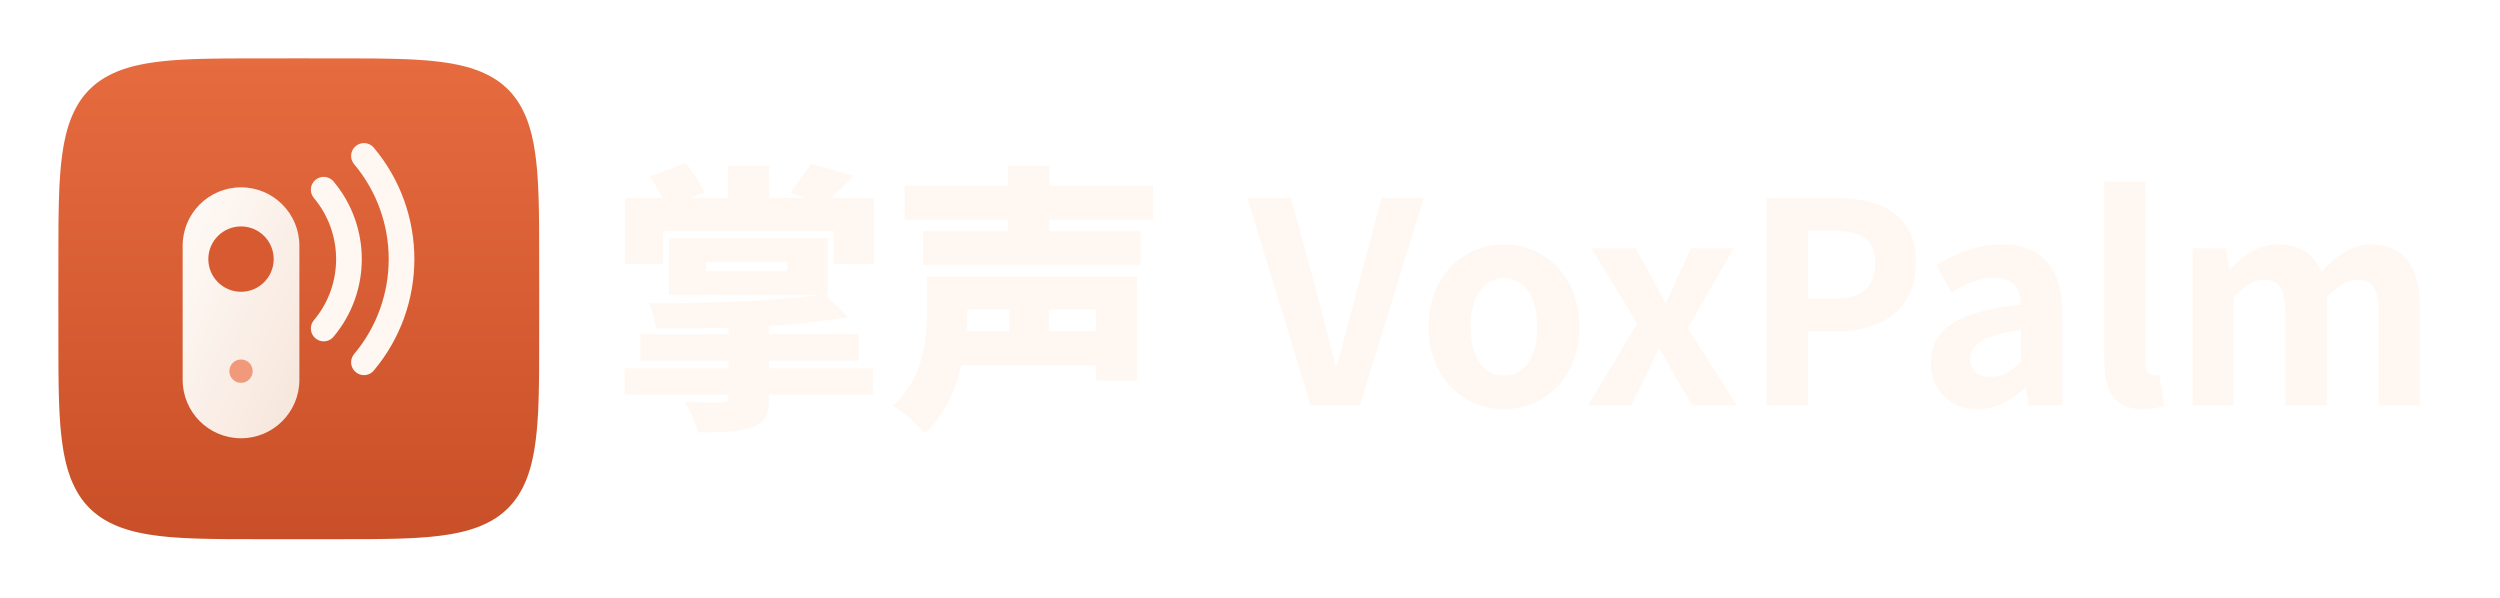
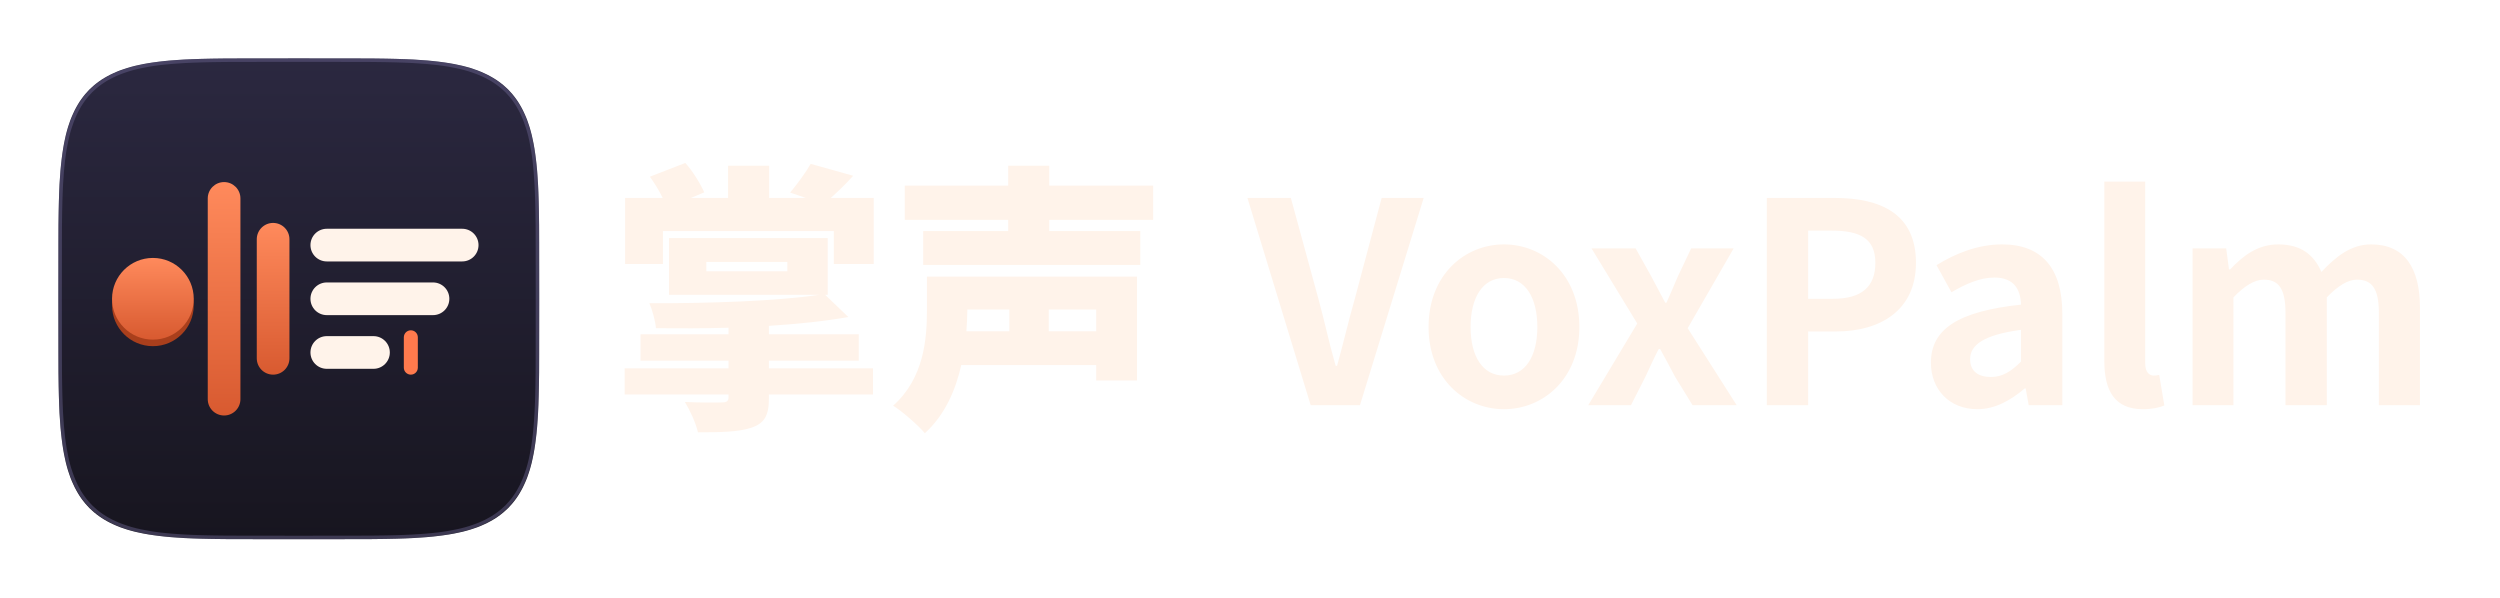
<svg xmlns="http://www.w3.org/2000/svg" width="1071" height="256" viewBox="0 0 1071 256">
  <g transform="scale(0.25)">
    <defs>
      <linearGradient id="bg" x1="0" y1="0" x2="0" y2="1">
-         <stop offset="0" stop-color="#E66B3F" />
-         <stop offset="1" stop-color="#C94F28" />
+         <stop offset="0" stop-color="#2B2840" />
+         <stop offset="1" stop-color="#17151F" />
      </linearGradient>
-       <linearGradient id="body" x1="0" y1="0" x2="1" y2="1">
-         <stop offset="0" stop-color="#FFFBF8" />
-         <stop offset="1" stop-color="#F6E5DA" />
+       <linearGradient id="hot" x1="0" y1="0" x2="0" y2="1">
+         <stop offset="0" stop-color="#FF8A5C" />
+         <stop offset="1" stop-color="#D85A30" />
      </linearGradient>
    </defs>
    <path d="M924.0 512.0 L923.9 608.0 L923.8 638.6 L923.5 660.9 L923.1 679.0 L922.6 694.5 L922.0 708.2 L921.2 720.5 L920.4 731.8 L919.4 742.2 L918.3 751.9 L917.1 761.0 L915.8 769.6 L914.4 777.6 L912.8 785.3 L911.2 792.6 L909.4 799.5 L907.5 806.1 L905.4 812.4 L903.3 818.5 L901.0 824.2 L898.5 829.8 L896.0 835.1 L893.3 840.2 L890.5 845.1 L887.6 849.8 L884.5 854.3 L881.2 858.7 L877.9 862.8 L874.3 866.8 L870.7 870.7 L866.8 874.3 L862.8 877.9 L858.7 881.2 L854.3 884.5 L849.8 887.6 L845.1 890.5 L840.2 893.3 L835.1 896.0 L829.8 898.5 L824.2 901.0 L818.5 903.3 L812.4 905.4 L806.1 907.5 L799.5 909.4 L792.6 911.2 L785.3 912.8 L777.6 914.4 L769.6 915.8 L761.0 917.1 L751.9 918.3 L742.2 919.4 L731.8 920.4 L720.5 921.2 L708.2 922.0 L694.5 922.6 L679.0 923.1 L660.9 923.5 L638.6 923.8 L608.0 923.9 L512.0 924.0 L416.0 923.9 L385.4 923.8 L363.1 923.5 L345.0 923.1 L329.5 922.6 L315.8 922.0 L303.5 921.2 L292.2 920.4 L281.8 919.4 L272.1 918.3 L263.0 917.1 L254.4 915.8 L246.4 914.4 L238.7 912.8 L231.4 911.2 L224.5 909.4 L217.9 907.5 L211.6 905.4 L205.5 903.3 L199.8 901.0 L194.2 898.5 L188.9 896.0 L183.8 893.3 L178.9 890.5 L174.2 887.6 L169.7 884.5 L165.3 881.2 L161.2 877.9 L157.2 874.3 L153.3 870.7 L149.7 866.8 L146.1 862.8 L142.8 858.7 L139.5 854.3 L136.4 849.8 L133.5 845.1 L130.7 840.2 L128.0 835.1 L125.5 829.8 L123.0 824.2 L120.7 818.5 L118.6 812.4 L116.5 806.1 L114.6 799.5 L112.8 792.6 L111.2 785.3 L109.6 777.6 L108.2 769.6 L106.9 761.0 L105.7 751.9 L104.6 742.2 L103.6 731.8 L102.8 720.5 L102.0 708.2 L101.4 694.5 L100.9 679.0 L100.5 660.9 L100.2 638.6 L100.1 608.0 L100.0 512.0 L100.1 416.0 L100.2 385.4 L100.5 363.1 L100.9 345.0 L101.4 329.5 L102.0 315.8 L102.8 303.5 L103.6 292.2 L104.6 281.8 L105.7 272.1 L106.9 263.0 L108.2 254.4 L109.6 246.4 L111.2 238.7 L112.8 231.4 L114.6 224.5 L116.5 217.9 L118.6 211.6 L120.7 205.5 L123.0 199.8 L125.5 194.2 L128.0 188.9 L130.7 183.8 L133.5 178.9 L136.4 174.2 L139.5 169.7 L142.8 165.3 L146.1 161.2 L149.7 157.2 L153.3 153.3 L157.2 149.7 L161.2 146.1 L165.3 142.8 L169.7 139.5 L174.2 136.4 L178.9 133.5 L183.8 130.7 L188.9 128.0 L194.2 125.5 L199.8 123.0 L205.5 120.7 L211.6 118.6 L217.9 116.5 L224.5 114.6 L231.4 112.8 L238.7 111.2 L246.4 109.6 L254.4 108.2 L263.0 106.9 L272.1 105.7 L281.8 104.6 L292.2 103.6 L303.5 102.8 L315.8 102.0 L329.5 101.4 L345.0 100.9 L363.1 100.5 L385.4 100.2 L416.0 100.1 L512.0 100.0 L608.0 100.1 L638.6 100.2 L660.9 100.5 L679.0 100.9 L694.5 101.4 L708.2 102.0 L720.5 102.8 L731.8 103.6 L742.2 104.6 L751.9 105.7 L761.0 106.9 L769.6 108.2 L777.6 109.6 L785.3 111.2 L792.6 112.8 L799.5 114.6 L806.1 116.5 L812.4 118.6 L818.5 120.7 L824.2 123.0 L829.8 125.5 L835.1 128.0 L840.2 130.7 L845.1 133.5 L849.8 136.4 L854.3 139.5 L858.7 142.8 L862.8 146.1 L866.8 149.7 L870.7 153.3 L874.3 157.2 L877.9 161.2 L881.2 165.3 L884.5 169.7 L887.6 174.2 L890.5 178.9 L893.3 183.8 L896.0 188.9 L898.5 194.2 L901.0 199.8 L903.3 205.5 L905.4 211.6 L907.5 217.9 L909.4 224.5 L911.2 231.4 L912.8 238.7 L914.4 246.4 L915.8 254.4 L917.1 263.0 L918.3 272.1 L919.4 281.8 L920.4 292.2 L921.2 303.5 L922.0 315.8 L922.6 329.5 L923.1 345.0 L923.5 363.1 L923.8 385.4 L923.9 416.0 Z" fill="url(#bg)" />
+     <path d="M921.0 512.0 L920.9 607.3 L920.8 637.7 L920.5 659.8 L920.1 677.7 L919.6 693.1 L919.0 706.7 L918.2 719.0 L917.4 730.2 L916.4 740.6 L915.4 750.2 L914.2 759.2 L912.9 767.7 L911.4 775.7 L909.9 783.3 L908.3 790.5 L906.5 797.4 L904.6 804.0 L902.5 810.2 L900.4 816.2 L898.1 822.0 L895.7 827.5 L893.2 832.8 L890.5 837.8 L887.8 842.7 L884.8 847.4 L881.8 851.8 L878.6 856.1 L875.2 860.3 L871.7 864.2 L868.1 868.1 L864.2 871.7 L860.3 875.2 L856.1 878.6 L851.8 881.8 L847.4 884.8 L842.7 887.8 L837.8 890.5 L832.8 893.2 L827.5 895.7 L822.0 898.1 L816.2 900.4 L810.2 902.5 L804.0 904.6 L797.4 906.5 L790.5 908.3 L783.3 909.9 L775.7 911.4 L767.7 912.9 L759.2 914.2 L750.2 915.4 L740.6 916.4 L730.2 917.4 L719.0 918.2 L706.7 919.0 L693.1 919.6 L677.7 920.1 L659.8 920.5 L637.7 920.8 L607.3 920.9 L512.0 921.0 L416.7 920.9 L386.3 920.8 L364.2 920.5 L346.3 920.1 L330.9 919.6 L317.3 919.0 L305.0 918.2 L293.8 917.4 L283.4 916.4 L273.8 915.4 L264.8 914.2 L256.3 912.9 L248.3 911.4 L240.7 909.9 L233.5 908.3 L226.6 906.5 L220.0 904.6 L213.8 902.5 L207.8 900.4 L202.0 898.1 L196.5 895.7 L191.2 893.2 L186.2 890.5 L181.3 887.8 L176.6 884.8 L172.2 881.8 L167.9 878.6 L163.7 875.2 L159.8 871.7 L155.9 868.1 L152.3 864.2 L148.8 860.3 L145.4 856.1 L142.2 851.8 L139.2 847.4 L136.2 842.7 L133.5 837.8 L130.8 832.8 L128.3 827.5 L125.9 822.0 L123.6 816.2 L121.5 810.2 L119.4 804.0 L117.5 797.4 L115.7 790.5 L114.1 783.3 L112.6 775.7 L111.1 767.7 L109.8 759.2 L108.6 750.2 L107.6 740.6 L106.6 730.2 L105.8 719.0 L105.0 706.7 L104.4 693.1 L103.9 677.7 L103.5 659.8 L103.2 637.7 L103.1 607.3 L103.0 512.0 L103.1 416.7 L103.2 386.3 L103.5 364.2 L103.9 346.3 L104.4 330.9 L105.0 317.3 L105.8 305.0 L106.6 293.8 L107.6 283.4 L108.6 273.8 L109.8 264.8 L111.1 256.3 L112.6 248.3 L114.1 240.7 L115.7 233.5 L117.5 226.6 L119.4 220.0 L121.5 213.8 L123.6 207.8 L125.9 202.0 L128.3 196.5 L130.8 191.2 L133.5 186.2 L136.2 181.3 L139.2 176.6 L142.2 172.2 L145.4 167.9 L148.8 163.7 L152.3 159.8 L155.9 155.9 L159.8 152.3 L163.7 148.8 L167.9 145.4 L172.2 142.2 L176.6 139.2 L181.3 136.2 L186.2 133.5 L191.2 130.8 L196.5 128.3 L202.0 125.9 L207.8 123.6 L213.8 121.5 L220.0 119.4 L226.6 117.5 L233.5 115.7 L240.7 114.1 L248.3 112.6 L256.3 111.1 L264.8 109.8 L273.8 108.6 L283.4 107.6 L293.8 106.6 L305.0 105.8 L317.3 105.0 L330.9 104.4 L346.3 103.9 L364.2 103.5 L386.3 103.2 L416.7 103.1 L512.0 103.0 L607.3 103.1 L637.7 103.2 L659.8 103.5 L677.7 103.9 L693.1 104.4 L706.7 105.0 L719.0 105.8 L730.2 106.6 L740.6 107.6 L750.2 108.6 L759.2 109.8 L767.7 111.1 L775.7 112.6 L783.3 114.1 L790.5 115.7 L797.4 117.5 L804.0 119.4 L810.2 121.5 L816.2 123.6 L822.0 125.9 L827.5 128.3 L832.8 130.8 L837.8 133.5 L842.7 136.2 L847.4 139.2 L851.8 142.2 L856.1 145.4 L860.3 148.8 L864.2 152.3 L868.1 155.9 L871.7 159.8 L875.2 163.7 L878.6 167.9 L881.8 172.2 L884.8 176.6 L887.8 181.3 L890.5 186.2 L893.2 191.2 L895.7 196.5 L898.1 202.0 L900.4 207.8 L902.5 213.8 L904.6 220.0 L906.5 226.6 L908.3 233.5 L909.9 240.7 L911.4 248.3 L912.9 256.3 L914.2 264.8 L915.4 273.8 L916.4 283.4 L917.4 293.8 L918.2 305.0 L919.0 317.3 L919.6 330.9 L920.1 346.3 L920.5 364.2 L920.8 386.3 L920.9 416.7 Z" fill="none" stroke="#6B6590" stroke-opacity="0.45" stroke-width="6" />
    <g>
-       <rect x="313" y="321" width="200" height="430" rx="100.0" fill="url(#body)" />
-       <circle cx="413" cy="444" r="56" fill="#D85A30" />
-       <circle cx="413" cy="636" r="20" fill="#F0997B" />
-       <path d="M554.7 325.1 A185 185 0 0 1 554.7 562.9" fill="none" stroke="#FFF7F2" stroke-width="44" stroke-linecap="round" />
-       <path d="M623.7 267.2 A275 275 0 0 1 623.7 620.8" fill="none" stroke="#FFF7F2" stroke-width="44" stroke-linecap="round" />
+       <circle cx="262" cy="523.2" r="70" fill="#A93F1C" />
+       <circle cx="262" cy="512" r="70" fill="url(#hot)" />
+       <rect x="356" y="312.0" width="56" height="400" rx="28.0" fill="url(#hot)" />
+       <rect x="440" y="382.0" width="56" height="260" rx="28.0" fill="url(#hot)" />
+       <rect x="532" y="392.0" width="288" height="56" rx="28.0" fill="#FFF3EA" />
+       <rect x="532" y="484.0" width="238" height="56" rx="28.0" fill="#FFF3EA" />
+       <rect x="532" y="576.0" width="136" height="56" rx="28.0" fill="#FFF3EA" />
+       <rect x="692" y="566" width="24" height="76" rx="12.0" fill="#FF7A4D" />
    </g>
  </g>
-   <path d="M337.3 116.2L302.6 116.2L302.6 112.2L337.3 112.2ZM329.4 154.5L367.9 154.5L367.9 143.2L329.4 143.2L329.4 139.6C341.8 138.8 353.5 137.6 363.4 135.8L353.5 126.3L354.6 126.3L354.6 102.0L286.6 102.0L286.6 126.3L350.9 126.3C332.9 129.0 303.5 130.0 278.2 129.9C279.4 132.7 280.8 137.6 281.0 140.6C290.9 140.7 301.6 140.7 312.1 140.4L312.1 143.2L274.4 143.2L274.4 154.5L312.1 154.5L312.1 157.8L267.6 157.8L267.6 169.0L312.1 169.0L312.1 170.1C312.1 171.9 311.3 172.4 309.2 172.4C307.3 172.5 298.9 172.5 293.4 172.2C295.6 175.8 298.1 181.2 299.0 185.2C308.6 185.2 316.0 185.1 321.7 183.3C327.4 181.4 329.4 178.2 329.4 170.7L329.4 169.0L374.0 169.0L374.0 157.8L329.4 157.8ZM355.9 84.8C358.8 82.2 362.2 79.0 365.5 75.3L347.3 70.2C345.2 73.9 341.5 78.9 338.5 82.5L345.2 84.8L329.5 84.8L329.5 71.0L311.9 71.0L311.9 84.8L296.0 84.8L301.7 82.4C300.1 78.8 296.9 73.5 293.6 69.8L278.4 75.7C280.3 78.3 282.4 81.7 283.9 84.8L267.8 84.8L267.8 113.1L284.0 113.1L284.0 99.0L357.2 99.0L357.2 113.1L374.3 113.1L374.3 84.8ZM432.4 132.6L432.4 141.9L414.0 141.9C414.2 138.8 414.4 135.9 414.4 133.2L414.4 132.6ZM469.6 141.9L449.3 141.9L449.3 132.6L469.6 132.6ZM487.1 118.5L397.1 118.5L397.1 132.9C397.1 145.0 395.9 162.0 382.6 173.8C386.3 176.0 393.6 182.4 396.2 185.6C404.8 177.8 409.4 167.1 411.8 156.4L469.6 156.4L469.6 163.0L487.1 163.0ZM494.0 94.2L494.0 79.5L449.5 79.5L449.5 71.0L431.9 71.0L431.9 79.5L387.6 79.5L387.6 94.2L431.9 94.2L431.9 99.0L395.5 99.0L395.5 113.5L488.5 113.5L488.5 99.0L449.5 99.0L449.5 94.2Z" fill="#FFF7F2" />
-   <path d="M561.5 173.6L582.6 173.6L609.9 84.8L591.9 84.8L580.4 128.0C577.6 137.8 575.6 146.7 572.8 156.7L572.2 156.7C569.3 146.7 567.5 137.8 564.8 128.0L553.0 84.8L534.4 84.8ZM644.3 175.3C661.1 175.3 676.6 162.3 676.6 140.1C676.6 117.7 661.1 104.7 644.3 104.7C627.5 104.7 612.0 117.7 612.0 140.1C612.0 162.3 627.5 175.3 644.3 175.3ZM644.3 160.9C635.2 160.9 630.0 152.7 630.0 140.1C630.0 127.4 635.2 119.1 644.3 119.1C653.4 119.1 658.6 127.4 658.6 140.1C658.6 152.7 653.4 160.9 644.3 160.9ZM680.4 173.6L698.7 173.6L704.9 161.4C706.8 157.3 708.6 153.3 710.6 149.5L711.2 149.5C713.3 153.3 715.5 157.4 717.6 161.4L725.1 173.6L744.0 173.6L723.0 140.6L742.7 106.4L724.5 106.4L718.8 118.4C717.3 122.1 715.5 126.0 713.9 129.7L713.4 129.7C711.4 126.0 709.4 122.1 707.4 118.4L700.7 106.4L681.8 106.4L701.4 138.6ZM756.9 173.6L774.6 173.6L774.6 142.0L786.5 142.0C805.6 142.0 820.8 132.9 820.8 112.6C820.8 91.6 805.7 84.8 786.0 84.8L756.9 84.8ZM774.6 128.0L774.6 98.8L784.7 98.8C797.0 98.8 803.4 102.3 803.4 112.6C803.4 122.8 797.6 128.0 785.3 128.0ZM847.1 175.3C854.8 175.3 861.5 171.4 867.4 166.4L867.8 166.4L869.1 173.6L883.5 173.6L883.5 134.4C883.5 114.9 874.7 104.7 857.7 104.7C847.1 104.7 837.5 108.7 829.6 113.6L836.0 125.2C842.2 121.6 848.2 118.9 854.4 118.9C862.7 118.9 865.6 123.9 865.8 130.5C838.8 133.4 827.2 141.0 827.2 155.4C827.2 166.8 835.1 175.3 847.1 175.3ZM852.9 161.5C847.7 161.5 844.0 159.2 844.0 153.9C844.0 147.9 849.5 143.5 865.8 141.3L865.8 154.9C861.6 159.1 857.9 161.5 852.9 161.5ZM918.0 175.3C922.1 175.3 925.1 174.6 927.2 173.7L925.0 160.6C923.8 160.9 923.3 160.9 922.6 160.9C920.9 160.9 919.0 159.6 919.0 155.6L919.0 77.8L901.5 77.8L901.5 154.8C901.5 167.2 905.8 175.3 918.0 175.3ZM939.3 173.6L956.8 173.6L956.8 127.4C961.6 122.4 965.9 119.8 969.8 119.8C976.1 119.8 979.1 123.6 979.1 133.9L979.1 173.6L996.8 173.6L996.8 127.4C1001.6 122.4 1005.9 119.8 1009.7 119.8C1016.1 119.8 1019.1 123.6 1019.1 133.9L1019.1 173.6L1036.7 173.6L1036.7 131.7C1036.7 114.8 1030.1 104.7 1015.8 104.7C1007.1 104.7 1000.6 110.0 994.5 116.5C991.2 109.0 985.6 104.7 976.0 104.7C967.2 104.7 961.0 109.5 955.4 115.4L954.9 115.4L953.7 106.4L939.3 106.4Z" fill="#FFF7F2" />
+   <path d="M337.3 116.2L302.6 116.2L302.6 112.2L337.3 112.2ZM329.4 154.5L367.9 154.5L367.9 143.2L329.4 143.2L329.4 139.6C341.8 138.8 353.5 137.6 363.4 135.8L353.5 126.3L354.6 126.3L354.6 102.0L286.6 102.0L286.6 126.3L350.9 126.3C332.9 129.0 303.5 130.0 278.2 129.9C279.4 132.7 280.8 137.6 281.0 140.6C290.9 140.7 301.6 140.7 312.1 140.4L312.1 143.2L274.4 143.2L274.4 154.5L312.1 154.5L312.1 157.8L267.6 157.8L267.6 169.0L312.1 169.0L312.1 170.1C312.1 171.9 311.3 172.4 309.2 172.4C307.3 172.5 298.9 172.5 293.4 172.2C295.6 175.8 298.1 181.2 299.0 185.2C308.6 185.2 316.0 185.1 321.7 183.3C327.4 181.4 329.4 178.2 329.4 170.7L329.4 169.0L374.0 169.0L374.0 157.8L329.4 157.8ZM355.9 84.8C358.8 82.2 362.2 79.0 365.5 75.3L347.3 70.2C345.2 73.9 341.5 78.9 338.5 82.5L345.2 84.8L329.5 84.8L329.5 71.0L311.9 71.0L311.9 84.8L296.0 84.8L301.7 82.4C300.1 78.8 296.9 73.5 293.6 69.8L278.4 75.7C280.3 78.3 282.4 81.7 283.9 84.8L267.8 84.8L267.8 113.1L284.0 113.1L284.0 99.0L357.2 99.0L357.2 113.1L374.3 113.1L374.3 84.8ZM432.4 132.6L432.4 141.9L414.0 141.9C414.2 138.8 414.4 135.9 414.4 133.2L414.4 132.6ZM469.6 141.9L449.3 141.9L449.3 132.6L469.6 132.6ZM487.1 118.5L397.1 118.5L397.1 132.9C397.1 145.0 395.9 162.0 382.6 173.8C386.3 176.0 393.6 182.4 396.2 185.6C404.8 177.8 409.4 167.1 411.8 156.4L469.6 156.4L469.6 163.0L487.1 163.0ZM494.0 94.2L494.0 79.5L449.5 79.5L449.5 71.0L431.9 71.0L431.9 79.5L387.6 79.5L387.6 94.2L431.9 94.2L431.9 99.0L395.5 99.0L395.5 113.5L488.5 113.5L488.5 99.0L449.5 99.0L449.5 94.2Z" fill="#FFF3EA" />
+   <path d="M561.5 173.6L582.6 173.6L609.9 84.8L591.9 84.8L580.4 128.0C577.6 137.8 575.6 146.7 572.8 156.7L572.2 156.7C569.3 146.7 567.5 137.8 564.8 128.0L553.0 84.8L534.4 84.8ZM644.3 175.3C661.1 175.3 676.6 162.3 676.6 140.1C676.6 117.7 661.1 104.7 644.3 104.7C627.5 104.7 612.0 117.7 612.0 140.1C612.0 162.3 627.5 175.3 644.3 175.3ZM644.3 160.9C635.2 160.9 630.0 152.7 630.0 140.1C630.0 127.4 635.2 119.1 644.3 119.1C653.4 119.1 658.6 127.4 658.6 140.1C658.6 152.7 653.4 160.9 644.3 160.9ZM680.4 173.6L698.7 173.6L704.9 161.4C706.8 157.3 708.6 153.3 710.6 149.5L711.2 149.5C713.3 153.3 715.5 157.4 717.6 161.4L725.1 173.6L744.0 173.6L723.0 140.6L742.7 106.4L724.5 106.4L718.8 118.4C717.3 122.1 715.5 126.0 713.9 129.7L713.4 129.7C711.4 126.0 709.4 122.1 707.4 118.4L700.7 106.4L681.8 106.4L701.4 138.6ZM756.9 173.6L774.6 173.6L774.6 142.0L786.5 142.0C805.6 142.0 820.8 132.9 820.8 112.6C820.8 91.6 805.7 84.8 786.0 84.8L756.9 84.8ZM774.6 128.0L774.6 98.8L784.7 98.8C797.0 98.8 803.4 102.3 803.4 112.6C803.4 122.8 797.6 128.0 785.3 128.0ZM847.1 175.3C854.8 175.3 861.5 171.4 867.4 166.4L867.8 166.4L869.1 173.6L883.5 173.6L883.5 134.4C883.5 114.9 874.7 104.7 857.7 104.7C847.1 104.7 837.5 108.7 829.6 113.6L836.0 125.2C842.2 121.6 848.2 118.9 854.4 118.9C862.7 118.9 865.6 123.9 865.8 130.5C838.8 133.4 827.2 141.0 827.2 155.4C827.2 166.8 835.1 175.3 847.1 175.3ZM852.9 161.5C847.7 161.5 844.0 159.2 844.0 153.9C844.0 147.9 849.5 143.5 865.8 141.3L865.8 154.9C861.6 159.1 857.9 161.5 852.9 161.5ZM918.0 175.3C922.1 175.3 925.1 174.6 927.2 173.7L925.0 160.6C923.8 160.9 923.3 160.9 922.6 160.9C920.9 160.9 919.0 159.6 919.0 155.6L919.0 77.8L901.5 77.8L901.5 154.8C901.5 167.2 905.8 175.3 918.0 175.3ZM939.3 173.6L956.8 173.6L956.8 127.4C961.6 122.4 965.9 119.8 969.8 119.8C976.1 119.8 979.1 123.6 979.1 133.9L979.1 173.6L996.8 173.6L996.8 127.4C1001.6 122.4 1005.9 119.8 1009.7 119.8C1016.1 119.8 1019.1 123.6 1019.1 133.9L1019.1 173.6L1036.7 173.6L1036.7 131.7C1036.7 114.8 1030.1 104.7 1015.8 104.7C1007.1 104.7 1000.6 110.0 994.5 116.5C991.2 109.0 985.6 104.7 976.0 104.7C967.2 104.7 961.0 109.5 955.4 115.4L954.9 115.4L953.7 106.4L939.3 106.4Z" fill="#FFF3EA" />
</svg>
